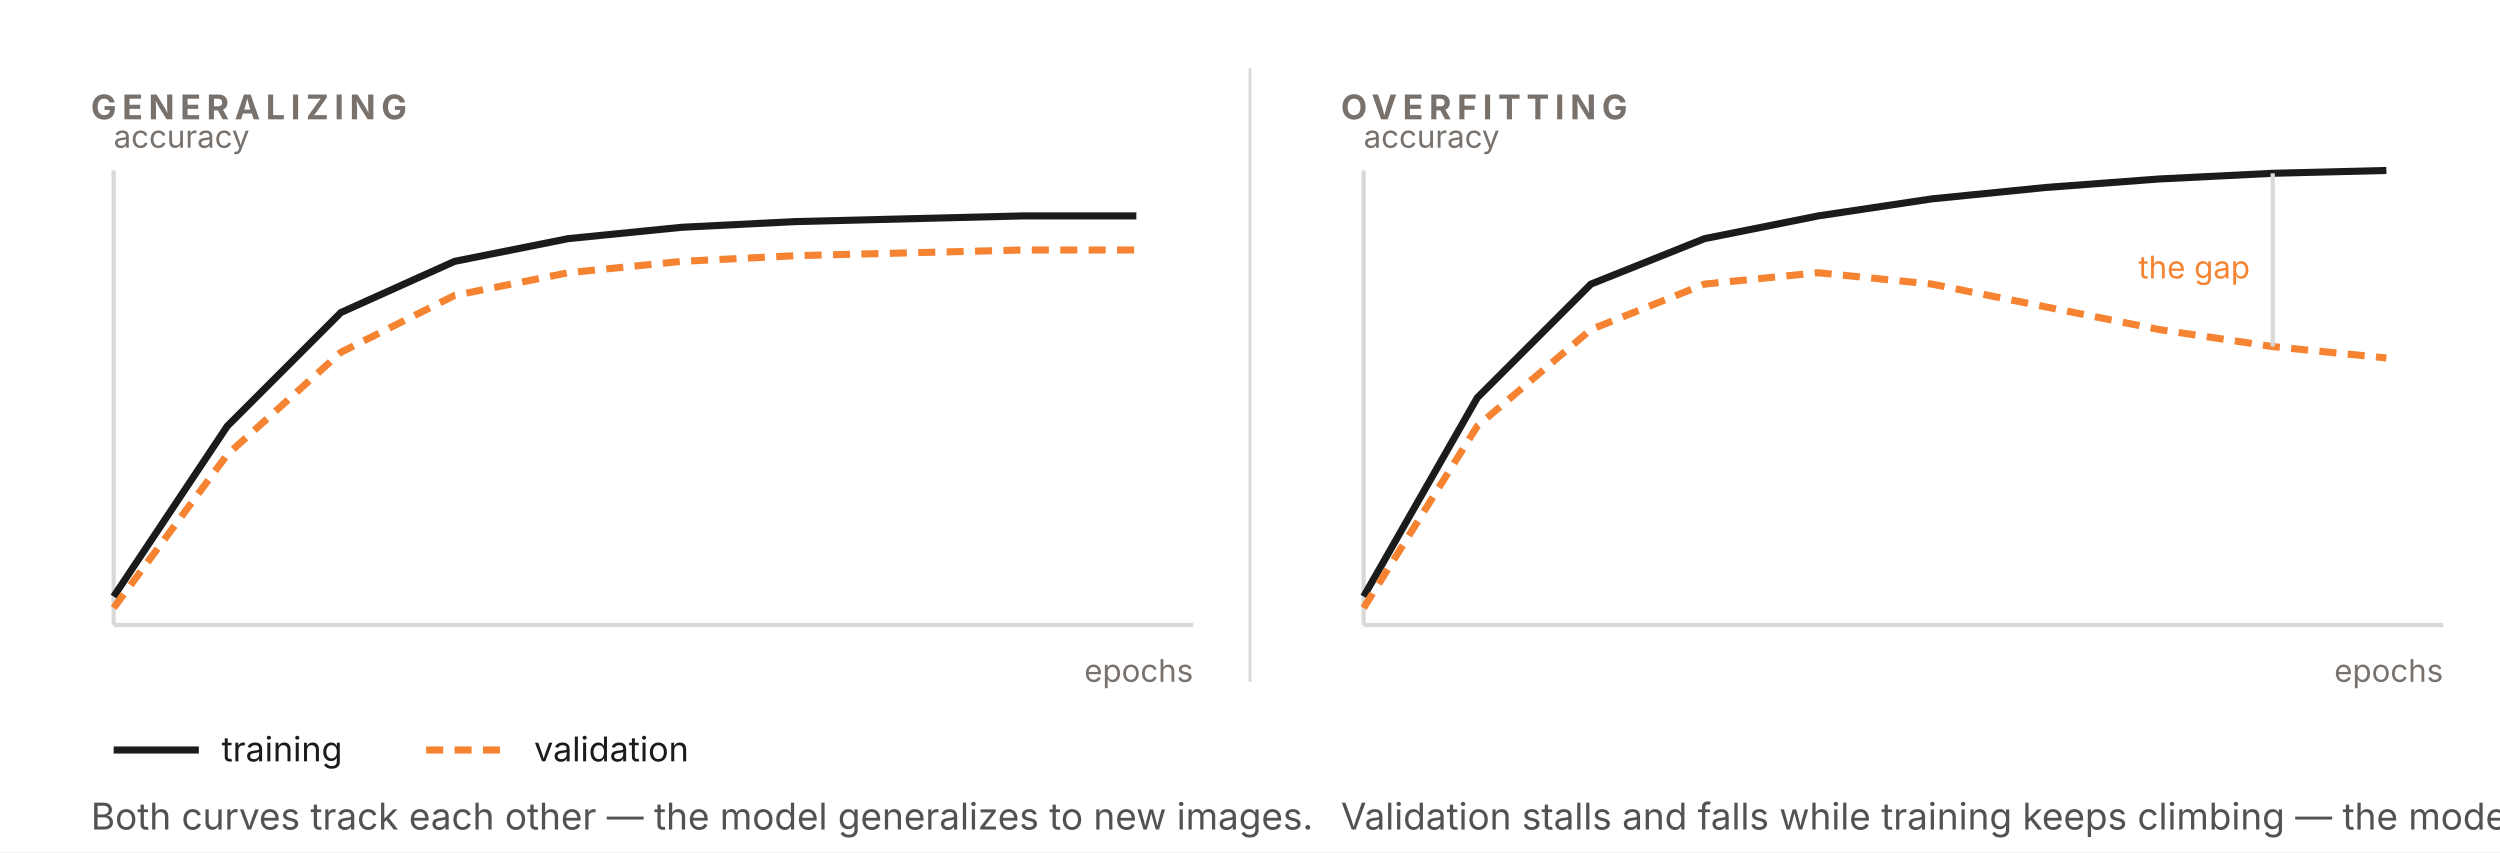
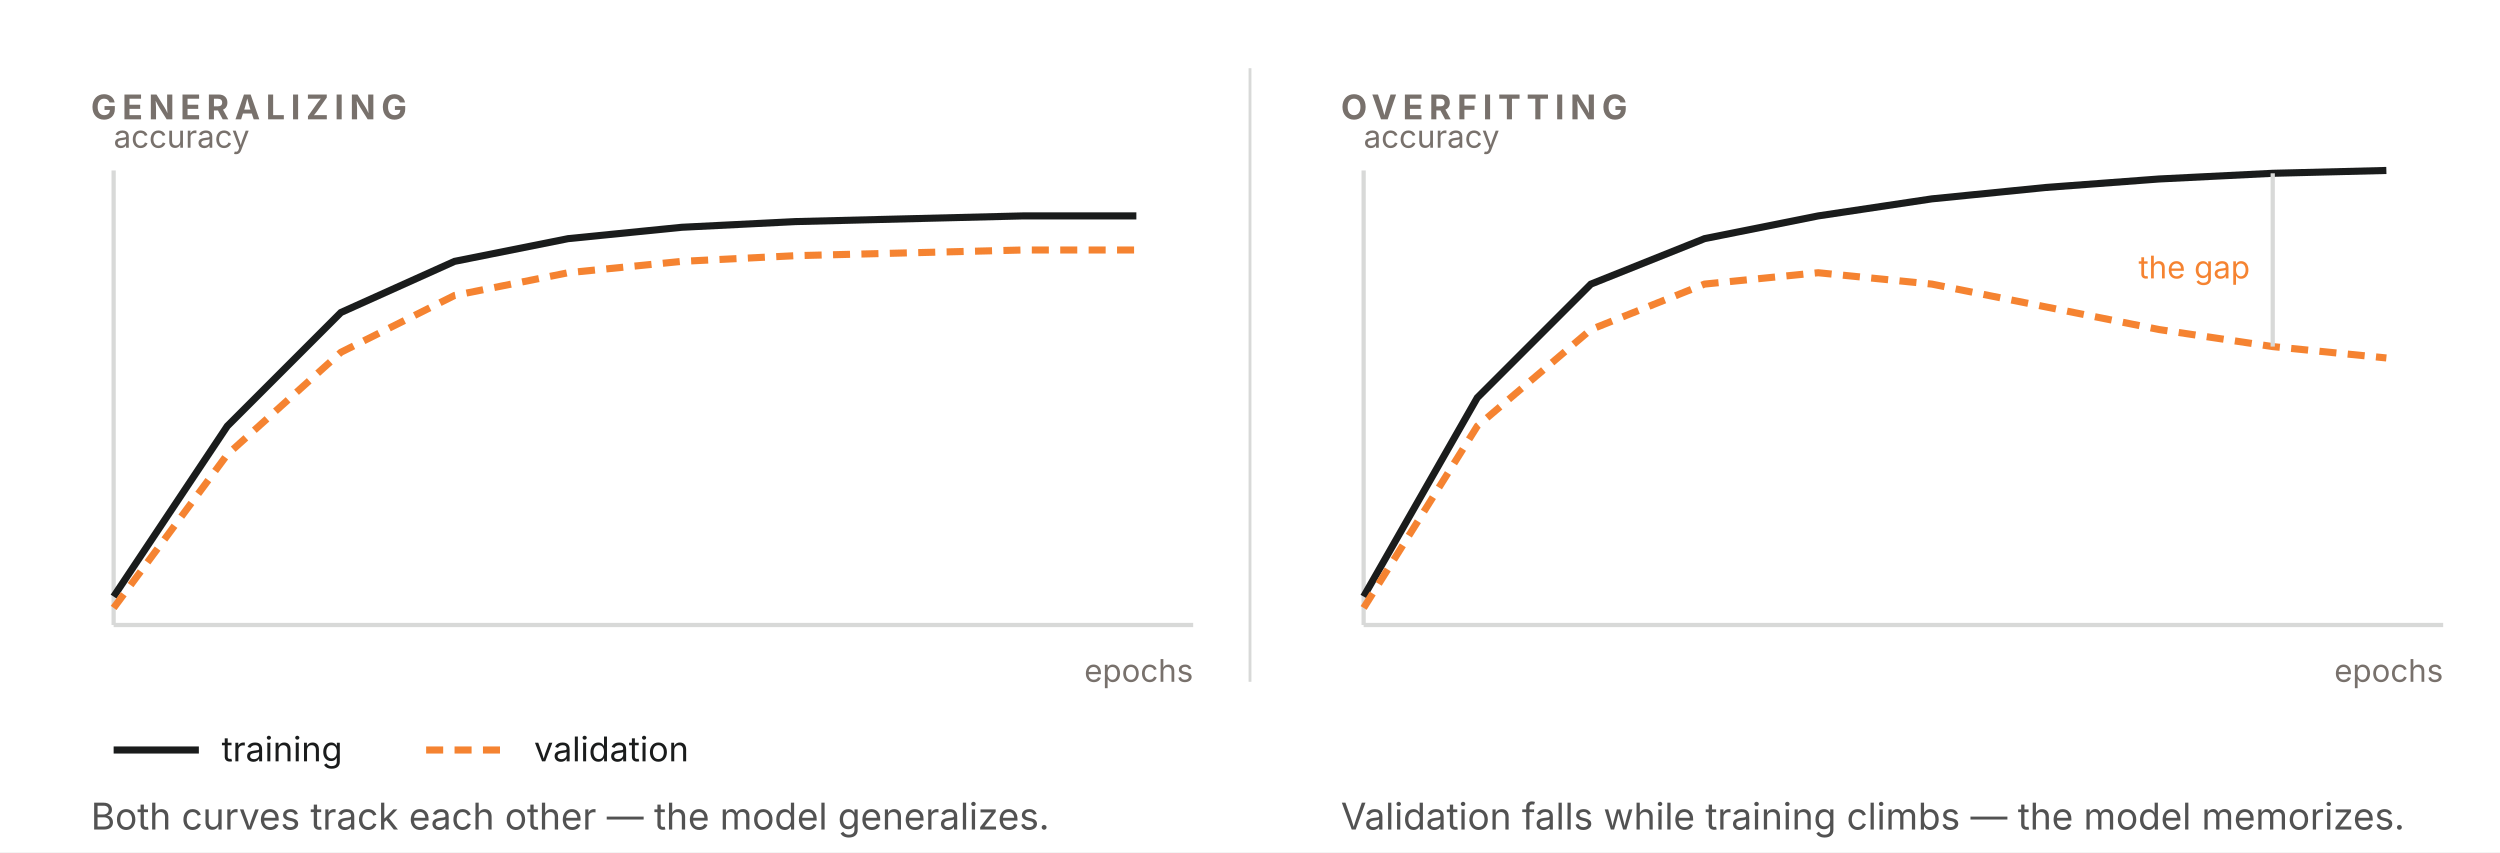
<svg xmlns="http://www.w3.org/2000/svg" viewBox="0 0 880 300" font-family="Inter, Arial, sans-serif">
  <rect width="880" height="300" fill="#ffffff" />
  <line x1="440" y1="24" x2="440" y2="240" stroke="#d8d9d8" stroke-width="1" />
  <text x="32" y="42" font-size="12" font-weight="700" letter-spacing="2" fill="#78716c">GENERALIZING</text>
  <line x1="40" y1="220" x2="420" y2="220" stroke="#d8d9d8" stroke-width="1.5" />
  <line x1="40" y1="220" x2="40" y2="60" stroke="#d8d9d8" stroke-width="1.5" />
  <text x="40" y="52" font-size="11" fill="#78716c">accuracy</text>
  <text x="420" y="240" font-size="11" fill="#78716c" text-anchor="end">epochs</text>
  <polyline points="40,210 80,150 120,110 160,92 200,84 240,80 280,78 320,77 360,76 400,76" fill="none" stroke="#1a1c1c" stroke-width="2.5" />
  <polyline points="40,214 80,160 120,124 160,104 200,96 240,92 280,90 320,89 360,88 400,88" fill="none" stroke="#f58331" stroke-width="2.5" stroke-dasharray="6 4" />
  <line x1="40" y1="264" x2="70" y2="264" stroke="#1a1c1c" stroke-width="2.5" />
  <text x="78" y="268" font-size="12" fill="#1a1c1c">training</text>
  <line x1="150" y1="264" x2="180" y2="264" stroke="#f58331" stroke-width="2.5" stroke-dasharray="6 4" />
  <text x="188" y="268" font-size="12" fill="#1a1c1c">validation</text>
-   <text x="32" y="292" font-size="13" fill="#525252">Both curves track each other — the model generalizes to new images.</text>
+   <text x="32" y="292" font-size="13" fill="#525252">Both curves track each other — the model generalizes.</text>
  <text x="472" y="42" font-size="12" font-weight="700" letter-spacing="2" fill="#78716c">OVERFITTING</text>
  <line x1="480" y1="220" x2="860" y2="220" stroke="#d8d9d8" stroke-width="1.5" />
  <line x1="480" y1="220" x2="480" y2="60" stroke="#d8d9d8" stroke-width="1.5" />
  <text x="480" y="52" font-size="11" fill="#78716c">accuracy</text>
  <text x="860" y="240" font-size="11" fill="#78716c" text-anchor="end">epochs</text>
  <polyline points="480,210 520,140 560,100 600,84 640,76 680,70 720,66 760,63 800,61 840,60" fill="none" stroke="#1a1c1c" stroke-width="2.5" />
  <polyline points="480,214 520,150 560,116 600,100 640,96 680,100 720,108 760,116 800,122 840,126" fill="none" stroke="#f58331" stroke-width="2.5" stroke-dasharray="6 4" />
  <line x1="800" y1="61" x2="800" y2="122" stroke="#d8d9d8" stroke-width="1.5" />
  <text x="792" y="98" font-size="11" fill="#f58331" text-anchor="end">the gap</text>
-   <text x="472" y="292" font-size="13" fill="#525252">Validation stalls and falls while training keeps climbing — the model is memorizing.</text>
+   <text x="472" y="292" font-size="13" fill="#525252">Validation falls while training climbs — the model memorizes.</text>
</svg>
